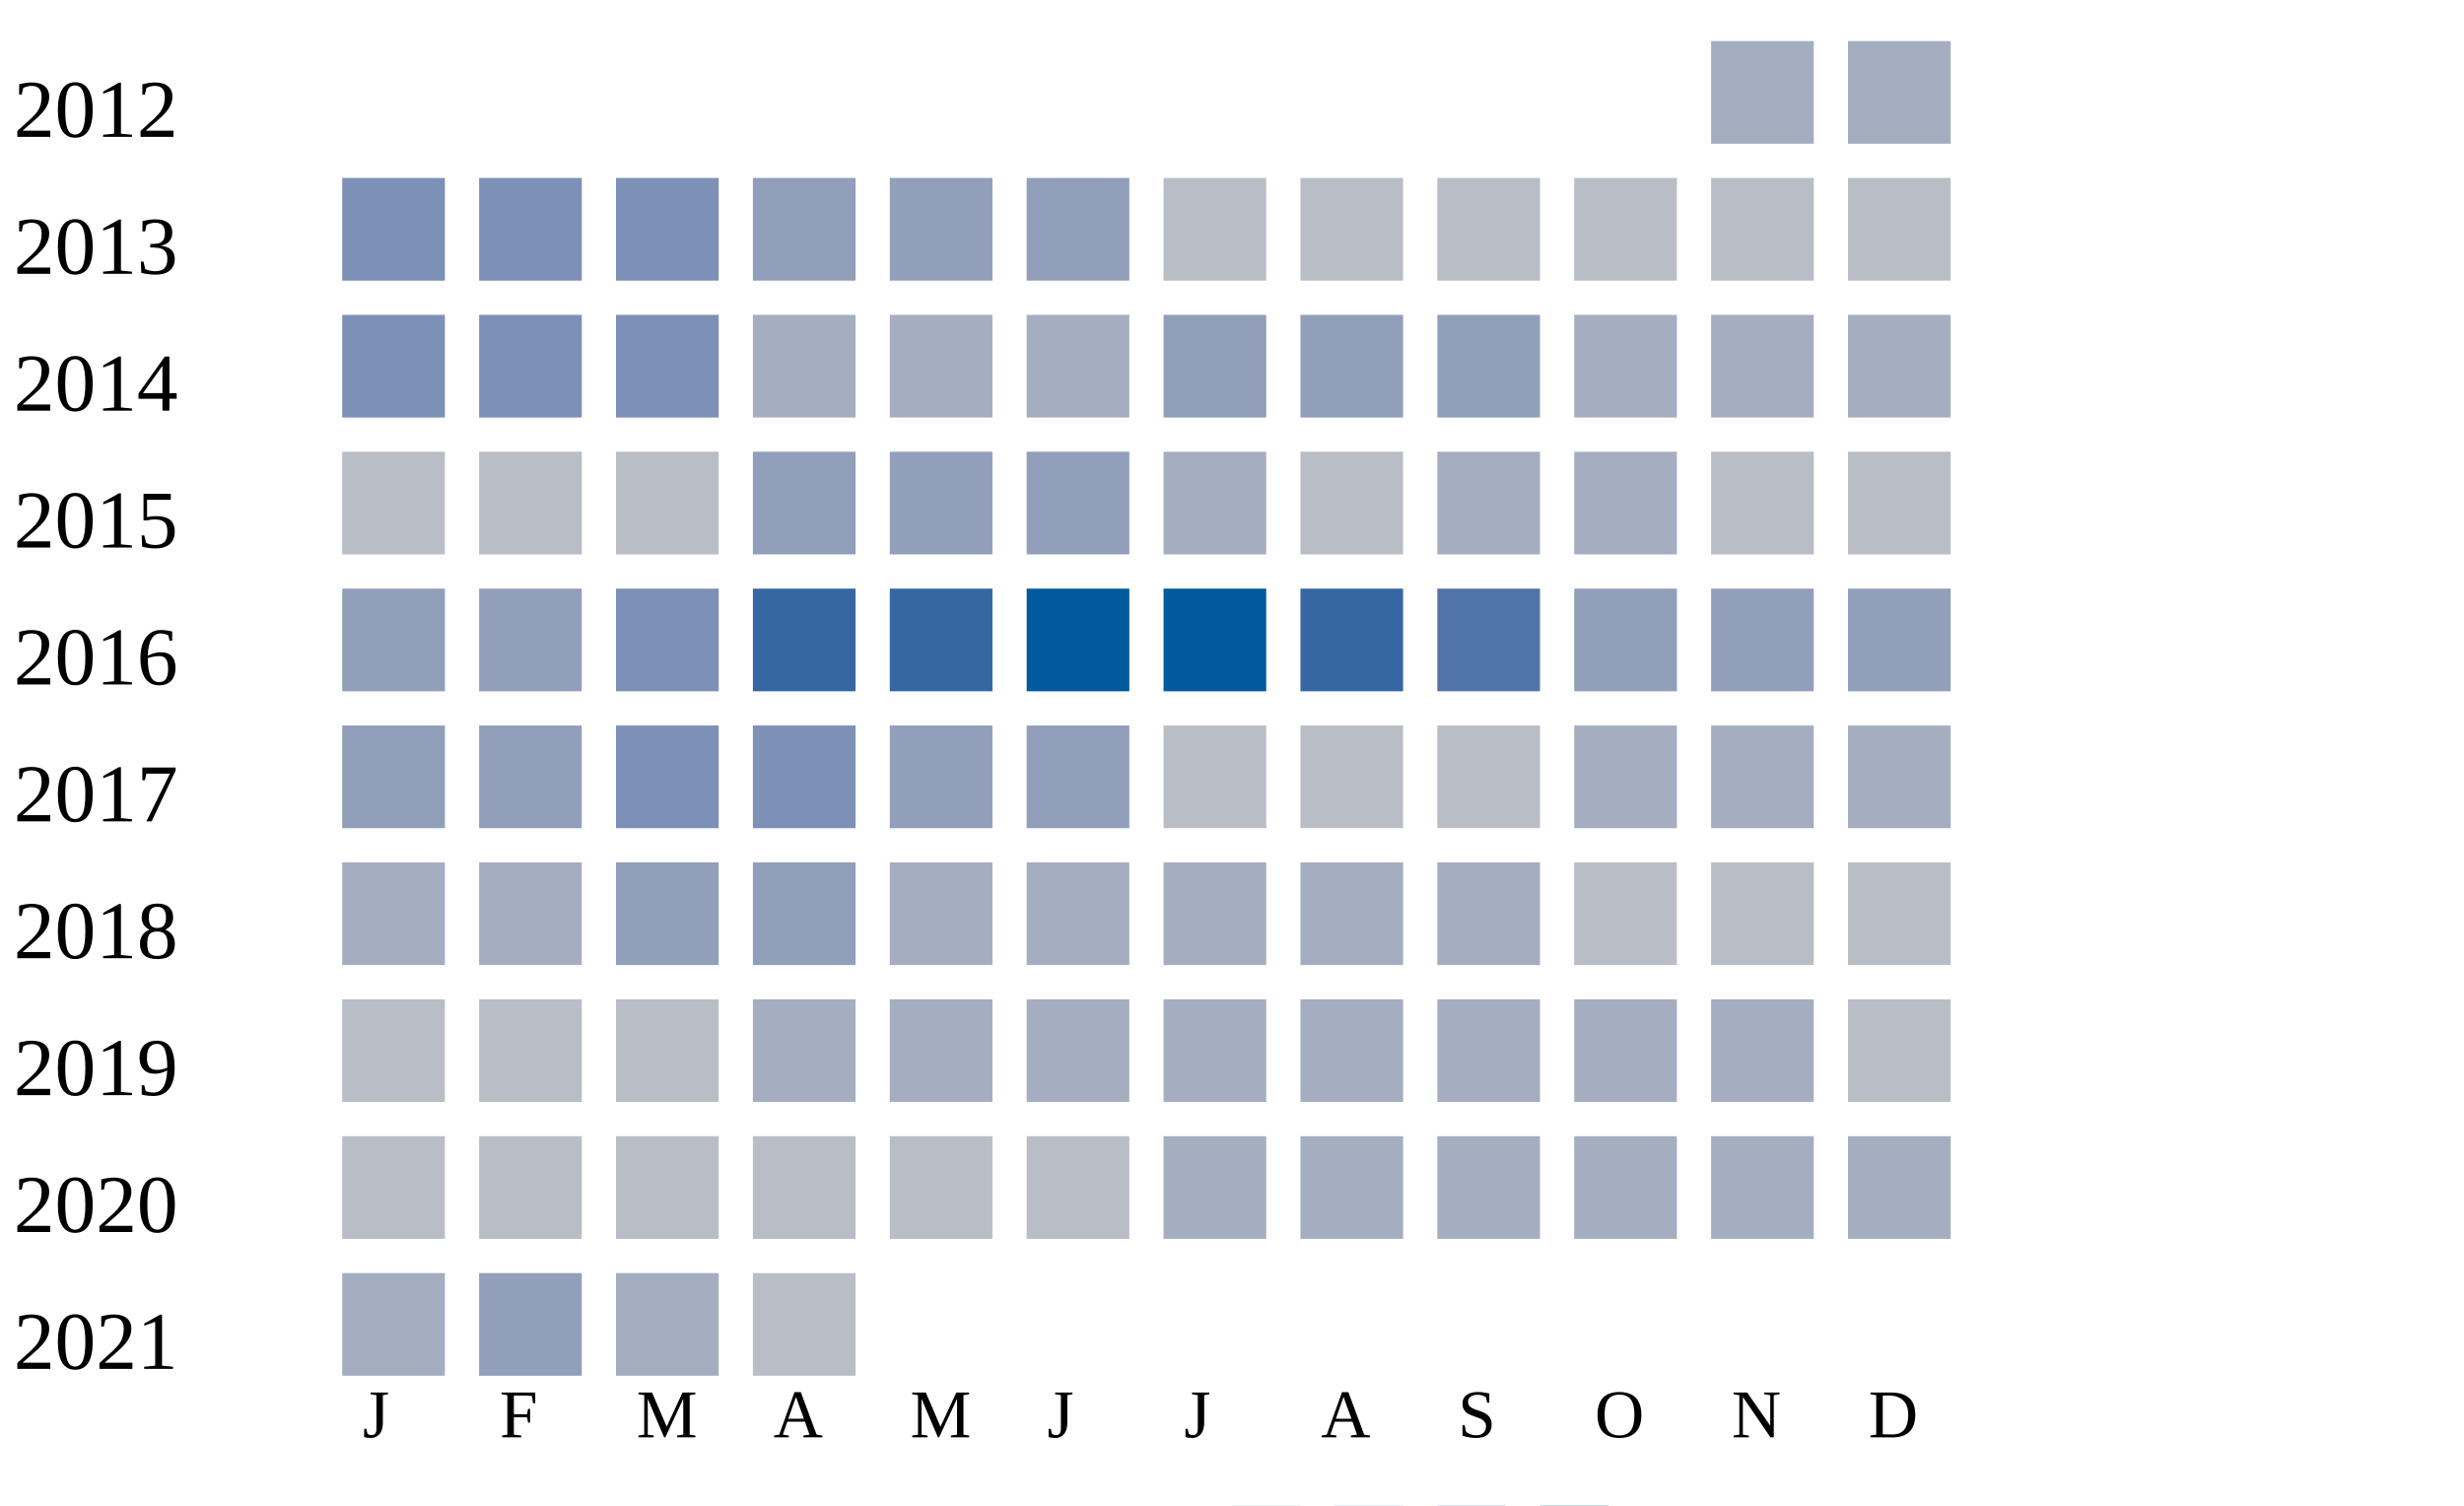
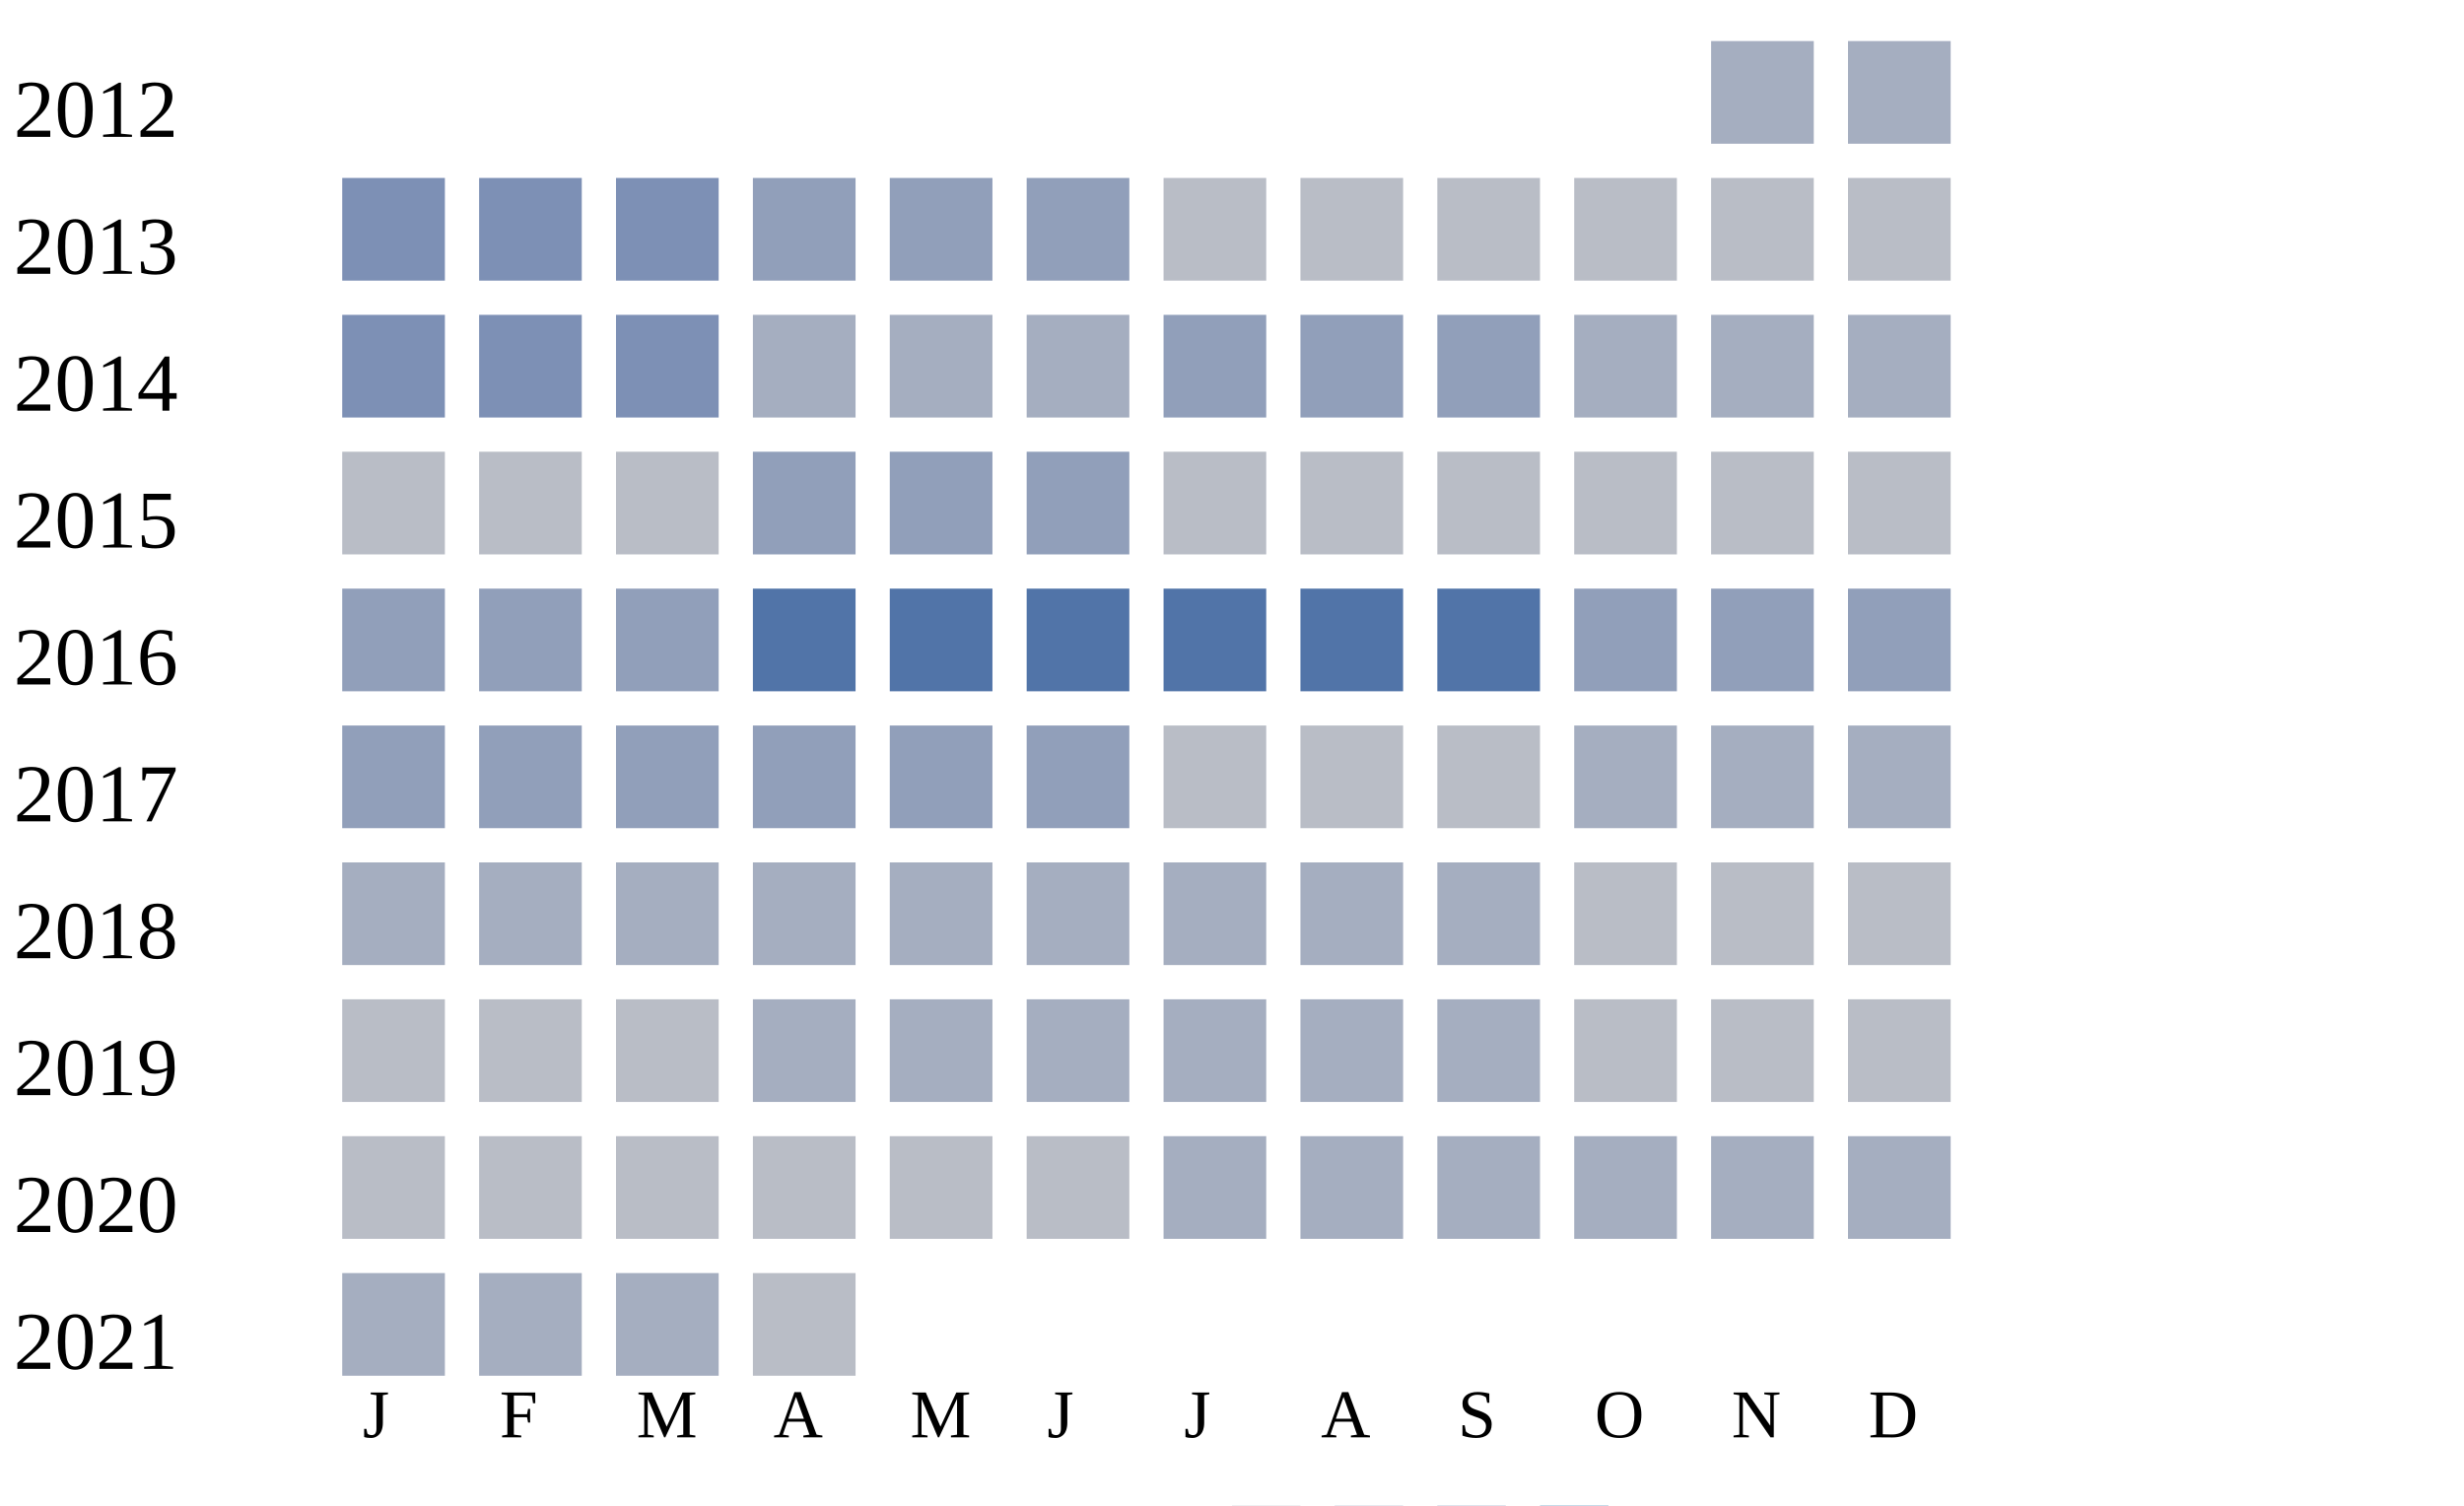
<svg xmlns="http://www.w3.org/2000/svg" width="360" height="220">
  <g transform="translate(0 0)">
    <text x="2" y="20">2012</text>
    <rect x="250" y="6" width="15" height="15" fill="#a5aec0" />
    <rect x="270" y="6" width="15" height="15" fill="#a5aec0" />
  </g>
  <g transform="translate(0 20)">
    <text x="2" y="20">2013</text>
    <rect x="50" y="6" width="15" height="15" fill="#7d90b5" />
    <rect x="70" y="6" width="15" height="15" fill="#7d90b5" />
    <rect x="90" y="6" width="15" height="15" fill="#7d90b5" />
    <rect x="110" y="6" width="15" height="15" fill="#919fba" />
    <rect x="130" y="6" width="15" height="15" fill="#919fba" />
    <rect x="150" y="6" width="15" height="15" fill="#919fba" />
    <rect x="170" y="6" width="15" height="15" fill="#b9bdc6" />
    <rect x="190" y="6" width="15" height="15" fill="#b9bdc6" />
    <rect x="210" y="6" width="15" height="15" fill="#b9bdc6" />
    <rect x="230" y="6" width="15" height="15" fill="#b9bdc6" />
    <rect x="250" y="6" width="15" height="15" fill="#b9bdc6" />
    <rect x="270" y="6" width="15" height="15" fill="#b9bdc6" />
  </g>
  <g transform="translate(0 40)">
    <text x="2" y="20">2014</text>
    <rect x="50" y="6" width="15" height="15" fill="#7d90b5" />
    <rect x="70" y="6" width="15" height="15" fill="#7d90b5" />
    <rect x="90" y="6" width="15" height="15" fill="#7d90b5" />
    <rect x="110" y="6" width="15" height="15" fill="#a5aec0" />
    <rect x="130" y="6" width="15" height="15" fill="#a5aec0" />
    <rect x="150" y="6" width="15" height="15" fill="#a5aec0" />
    <rect x="170" y="6" width="15" height="15" fill="#919fba" />
    <rect x="190" y="6" width="15" height="15" fill="#919fba" />
    <rect x="210" y="6" width="15" height="15" fill="#919fba" />
    <rect x="230" y="6" width="15" height="15" fill="#a5aec0" />
    <rect x="250" y="6" width="15" height="15" fill="#a5aec0" />
    <rect x="270" y="6" width="15" height="15" fill="#a5aec0" />
  </g>
  <g transform="translate(0 60)">
    <text x="2" y="20">2015</text>
    <rect x="50" y="6" width="15" height="15" fill="#b9bdc6" />
    <rect x="70" y="6" width="15" height="15" fill="#b9bdc6" />
    <rect x="90" y="6" width="15" height="15" fill="#b9bdc6" />
    <rect x="110" y="6" width="15" height="15" fill="#919fba" />
    <rect x="130" y="6" width="15" height="15" fill="#919fba" />
    <rect x="150" y="6" width="15" height="15" fill="#919fba" />
-     <rect x="170" y="6" width="15" height="15" fill="#a5aec0" />
+     <rect x="170" y="6" width="15" height="15" fill="#b9bdc6" />
    <rect x="190" y="6" width="15" height="15" fill="#b9bdc6" />
-     <rect x="210" y="6" width="15" height="15" fill="#a5aec0" />
-     <rect x="230" y="6" width="15" height="15" fill="#a5aec0" />
+     <rect x="210" y="6" width="15" height="15" fill="#b9bdc6" />
+     <rect x="230" y="6" width="15" height="15" fill="#b9bdc6" />
    <rect x="250" y="6" width="15" height="15" fill="#b9bdc6" />
    <rect x="270" y="6" width="15" height="15" fill="#b9bdc6" />
  </g>
  <g transform="translate(0 80)">
    <text x="2" y="20">2016</text>
    <rect x="50" y="6" width="15" height="15" fill="#919fba" />
    <rect x="70" y="6" width="15" height="15" fill="#919fba" />
-     <rect x="90" y="6" width="15" height="15" fill="#7d90b5" />
-     <rect x="110" y="6" width="15" height="15" fill="#3667a2" />
-     <rect x="130" y="6" width="15" height="15" fill="#3667a2" />
-     <rect x="150" y="6" width="15" height="15" fill="#005a9c" />
-     <rect x="170" y="6" width="15" height="15" fill="#005a9c" />
-     <rect x="190" y="6" width="15" height="15" fill="#3667a2" />
+     <rect x="90" y="6" width="15" height="15" fill="#919fba" />
+     <rect x="110" y="6" width="15" height="15" fill="#5174a8" />
+     <rect x="130" y="6" width="15" height="15" fill="#5174a8" />
+     <rect x="150" y="6" width="15" height="15" fill="#5174a8" />
+     <rect x="170" y="6" width="15" height="15" fill="#5174a8" />
+     <rect x="190" y="6" width="15" height="15" fill="#5174a8" />
    <rect x="210" y="6" width="15" height="15" fill="#5174a8" />
    <rect x="230" y="6" width="15" height="15" fill="#919fba" />
    <rect x="250" y="6" width="15" height="15" fill="#919fba" />
    <rect x="270" y="6" width="15" height="15" fill="#919fba" />
  </g>
  <g transform="translate(0 100)">
    <text x="2" y="20">2017</text>
    <rect x="50" y="6" width="15" height="15" fill="#919fba" />
    <rect x="70" y="6" width="15" height="15" fill="#919fba" />
-     <rect x="90" y="6" width="15" height="15" fill="#7d90b5" />
-     <rect x="110" y="6" width="15" height="15" fill="#7d90b5" />
+     <rect x="90" y="6" width="15" height="15" fill="#919fba" />
+     <rect x="110" y="6" width="15" height="15" fill="#919fba" />
    <rect x="130" y="6" width="15" height="15" fill="#919fba" />
    <rect x="150" y="6" width="15" height="15" fill="#919fba" />
    <rect x="170" y="6" width="15" height="15" fill="#b9bdc6" />
    <rect x="190" y="6" width="15" height="15" fill="#b9bdc6" />
    <rect x="210" y="6" width="15" height="15" fill="#b9bdc6" />
    <rect x="230" y="6" width="15" height="15" fill="#a5aec0" />
    <rect x="250" y="6" width="15" height="15" fill="#a5aec0" />
    <rect x="270" y="6" width="15" height="15" fill="#a5aec0" />
  </g>
  <g transform="translate(0 120)">
    <text x="2" y="20">2018</text>
    <rect x="50" y="6" width="15" height="15" fill="#a5aec0" />
    <rect x="70" y="6" width="15" height="15" fill="#a5aec0" />
-     <rect x="90" y="6" width="15" height="15" fill="#919fba" />
-     <rect x="110" y="6" width="15" height="15" fill="#919fba" />
+     <rect x="90" y="6" width="15" height="15" fill="#a5aec0" />
+     <rect x="110" y="6" width="15" height="15" fill="#a5aec0" />
    <rect x="130" y="6" width="15" height="15" fill="#a5aec0" />
    <rect x="150" y="6" width="15" height="15" fill="#a5aec0" />
    <rect x="170" y="6" width="15" height="15" fill="#a5aec0" />
    <rect x="190" y="6" width="15" height="15" fill="#a5aec0" />
    <rect x="210" y="6" width="15" height="15" fill="#a5aec0" />
    <rect x="230" y="6" width="15" height="15" fill="#b9bdc6" />
    <rect x="250" y="6" width="15" height="15" fill="#b9bdc6" />
    <rect x="270" y="6" width="15" height="15" fill="#b9bdc6" />
  </g>
  <g transform="translate(0 140)">
    <text x="2" y="20">2019</text>
    <rect x="50" y="6" width="15" height="15" fill="#b9bdc6" />
    <rect x="70" y="6" width="15" height="15" fill="#b9bdc6" />
    <rect x="90" y="6" width="15" height="15" fill="#b9bdc6" />
    <rect x="110" y="6" width="15" height="15" fill="#a5aec0" />
    <rect x="130" y="6" width="15" height="15" fill="#a5aec0" />
    <rect x="150" y="6" width="15" height="15" fill="#a5aec0" />
    <rect x="170" y="6" width="15" height="15" fill="#a5aec0" />
    <rect x="190" y="6" width="15" height="15" fill="#a5aec0" />
    <rect x="210" y="6" width="15" height="15" fill="#a5aec0" />
-     <rect x="230" y="6" width="15" height="15" fill="#a5aec0" />
-     <rect x="250" y="6" width="15" height="15" fill="#a5aec0" />
+     <rect x="230" y="6" width="15" height="15" fill="#b9bdc6" />
+     <rect x="250" y="6" width="15" height="15" fill="#b9bdc6" />
    <rect x="270" y="6" width="15" height="15" fill="#b9bdc6" />
  </g>
  <g transform="translate(0 160)">
    <text x="2" y="20">2020</text>
    <rect x="50" y="6" width="15" height="15" fill="#b9bdc6" />
    <rect x="70" y="6" width="15" height="15" fill="#b9bdc6" />
    <rect x="90" y="6" width="15" height="15" fill="#b9bdc6" />
    <rect x="110" y="6" width="15" height="15" fill="#b9bdc6" />
    <rect x="130" y="6" width="15" height="15" fill="#b9bdc6" />
    <rect x="150" y="6" width="15" height="15" fill="#b9bdc6" />
    <rect x="170" y="6" width="15" height="15" fill="#a5aec0" />
    <rect x="190" y="6" width="15" height="15" fill="#a5aec0" />
    <rect x="210" y="6" width="15" height="15" fill="#a5aec0" />
    <rect x="230" y="6" width="15" height="15" fill="#a5aec0" />
    <rect x="250" y="6" width="15" height="15" fill="#a5aec0" />
    <rect x="270" y="6" width="15" height="15" fill="#a5aec0" />
  </g>
  <g transform="translate(0 180)">
    <text x="2" y="20">2021</text>
    <rect x="50" y="6" width="15" height="15" fill="#a5aec0" />
-     <rect x="70" y="6" width="15" height="15" fill="#919fba" />
+     <rect x="70" y="6" width="15" height="15" fill="#a5aec0" />
    <rect x="90" y="6" width="15" height="15" fill="#a5aec0" />
    <rect x="110" y="6" width="15" height="15" fill="#b9bdc6" />
  </g>
  <text style="font-size: 10px; text-align: center" x="53" y="210">J</text>
  <text style="font-size: 10px; text-align: center" x="73" y="210">F</text>
  <text style="font-size: 10px; text-align: center" x="93" y="210">M</text>
  <text style="font-size: 10px; text-align: center" x="113" y="210">A</text>
  <text style="font-size: 10px; text-align: center" x="133" y="210">M</text>
  <text style="font-size: 10px; text-align: center" x="153" y="210">J</text>
  <text style="font-size: 10px; text-align: center" x="173" y="210">J</text>
  <text style="font-size: 10px; text-align: center" x="193" y="210">A</text>
  <text style="font-size: 10px; text-align: center" x="213" y="210">S</text>
  <text style="font-size: 10px; text-align: center" x="233" y="210">O</text>
  <text style="font-size: 10px; text-align: center" x="253" y="210">N</text>
  <text style="font-size: 10px; text-align: center" x="273" y="210">D</text>
  <text style="font-size: 10px;" x="155" y="229">Less</text>
  <rect fill="#b9bdc6" width="10" height="10" x="180" y="220" />
  <rect fill="#919fba" width="10" height="10" x="195" y="220" />
  <rect fill="#6882ae" width="10" height="10" x="210" y="220" />
  <rect fill="#005a9c" width="10" height="10" x="225" y="220" />
  <text x="240" y="229" style="font-size: 10px;">More</text>
</svg>
